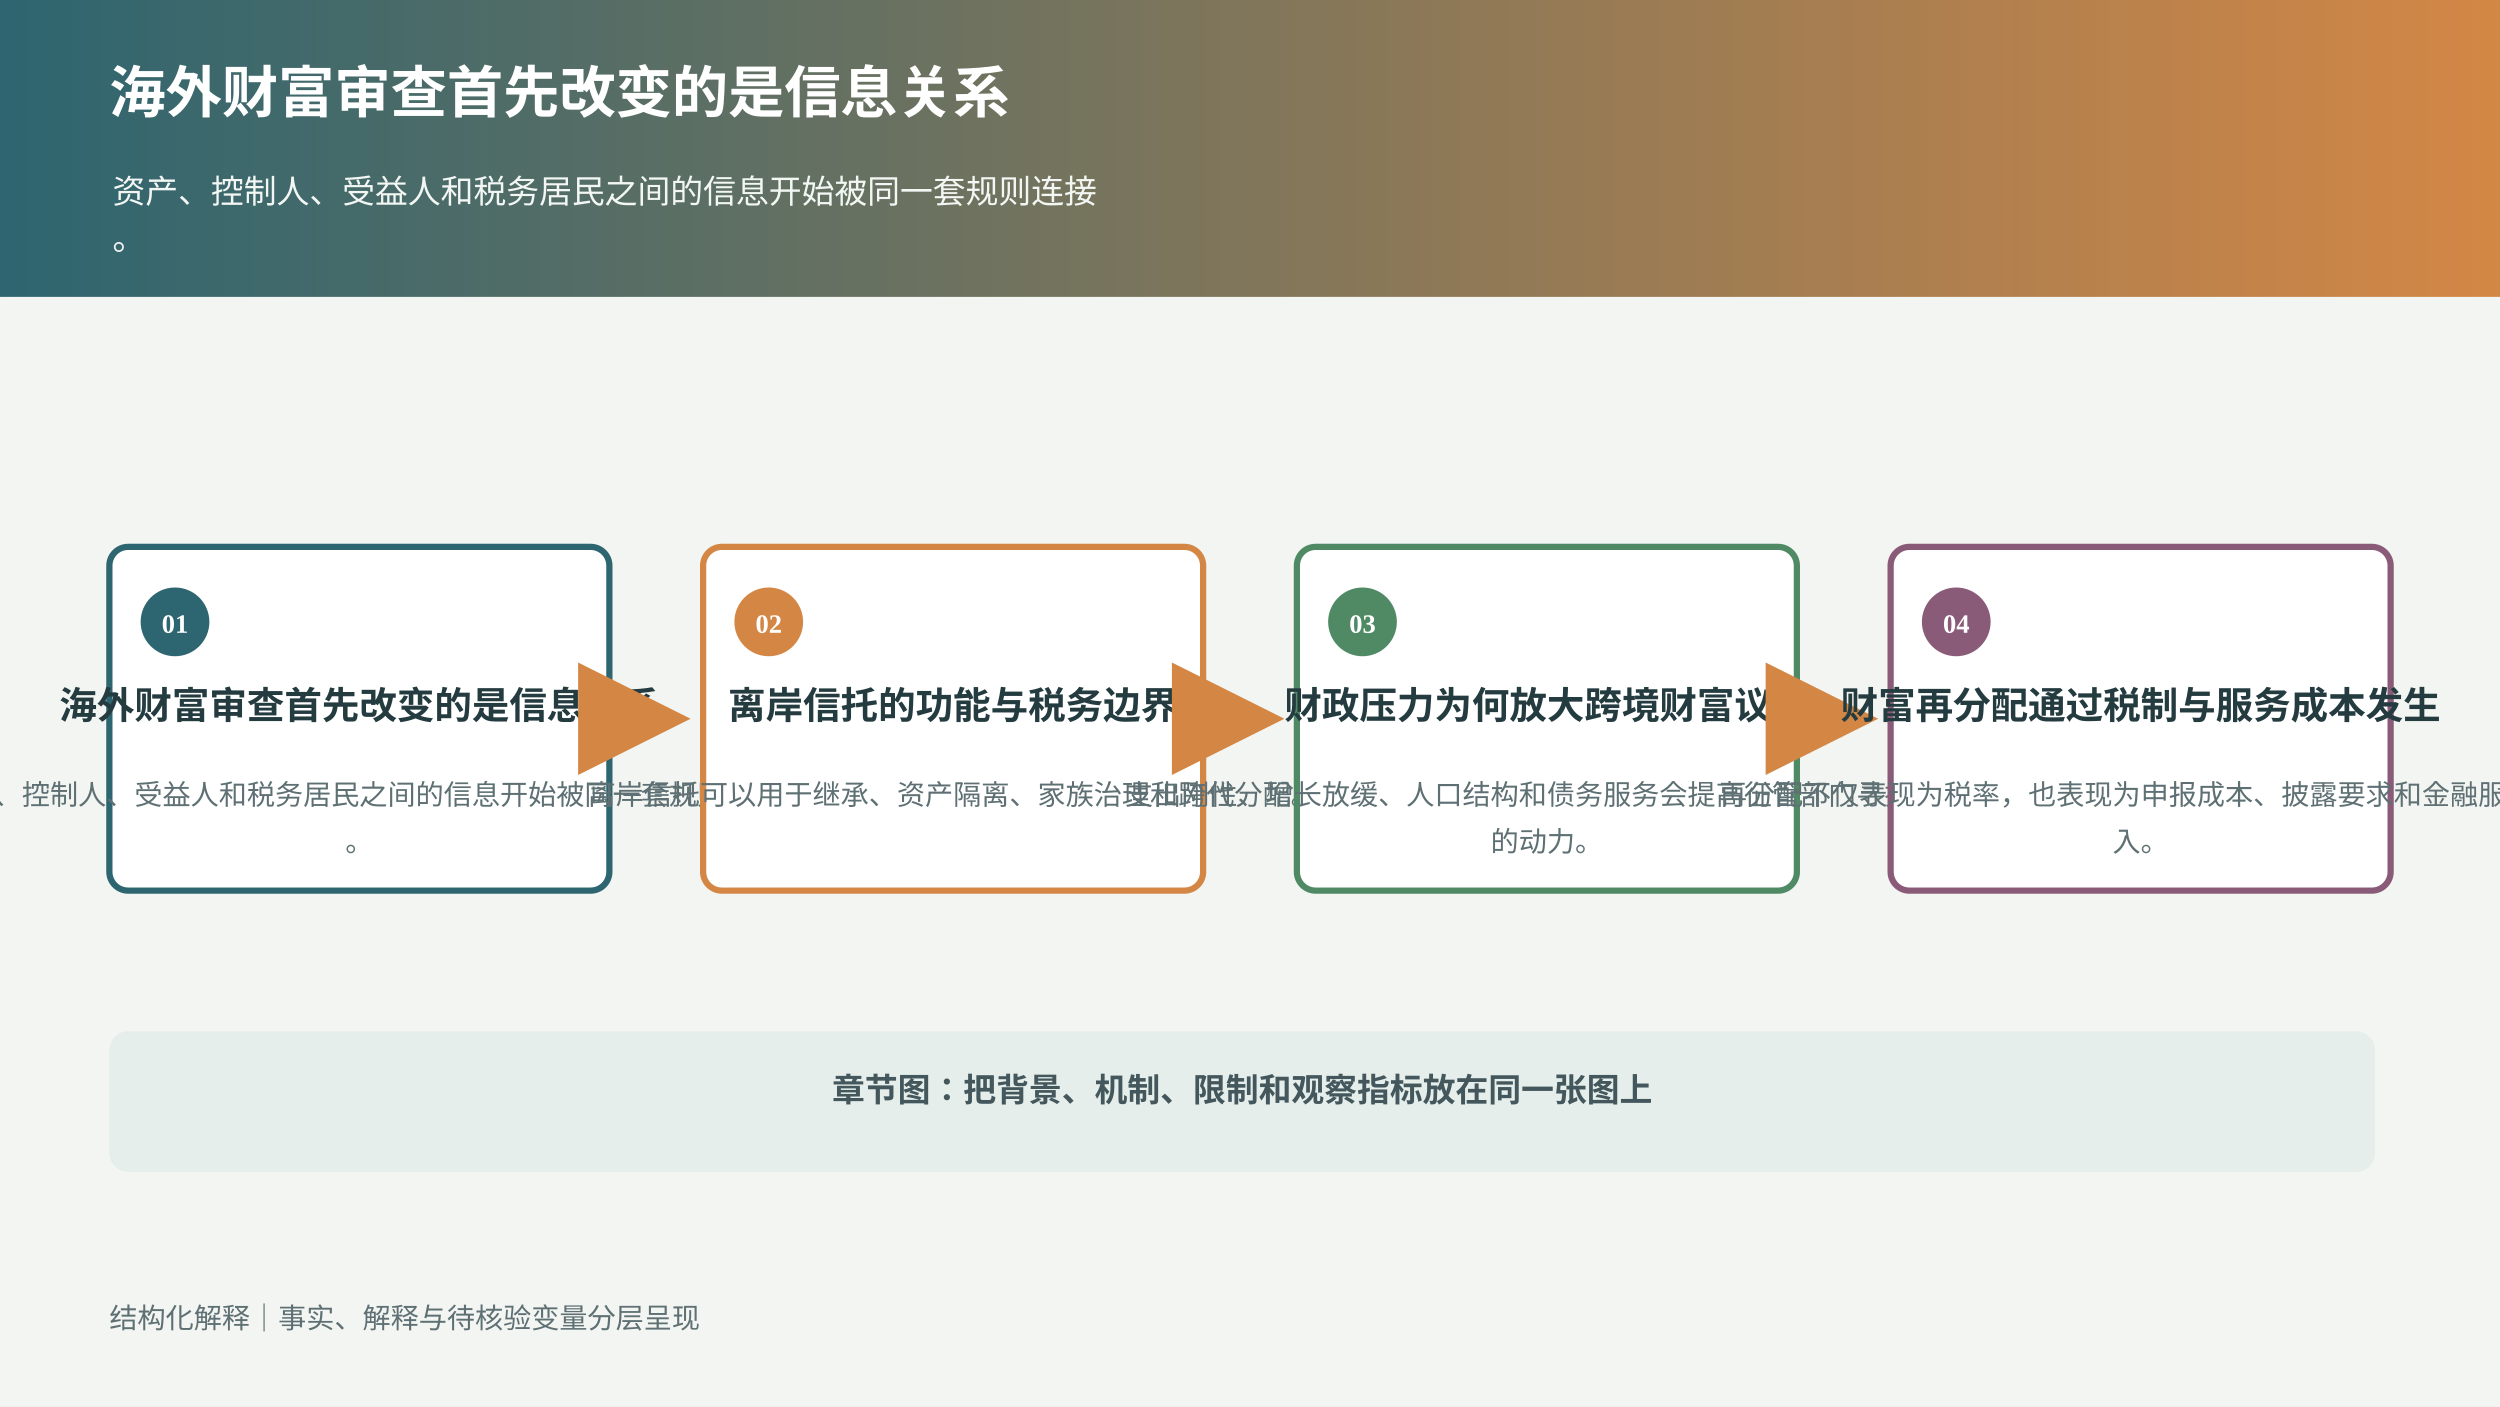
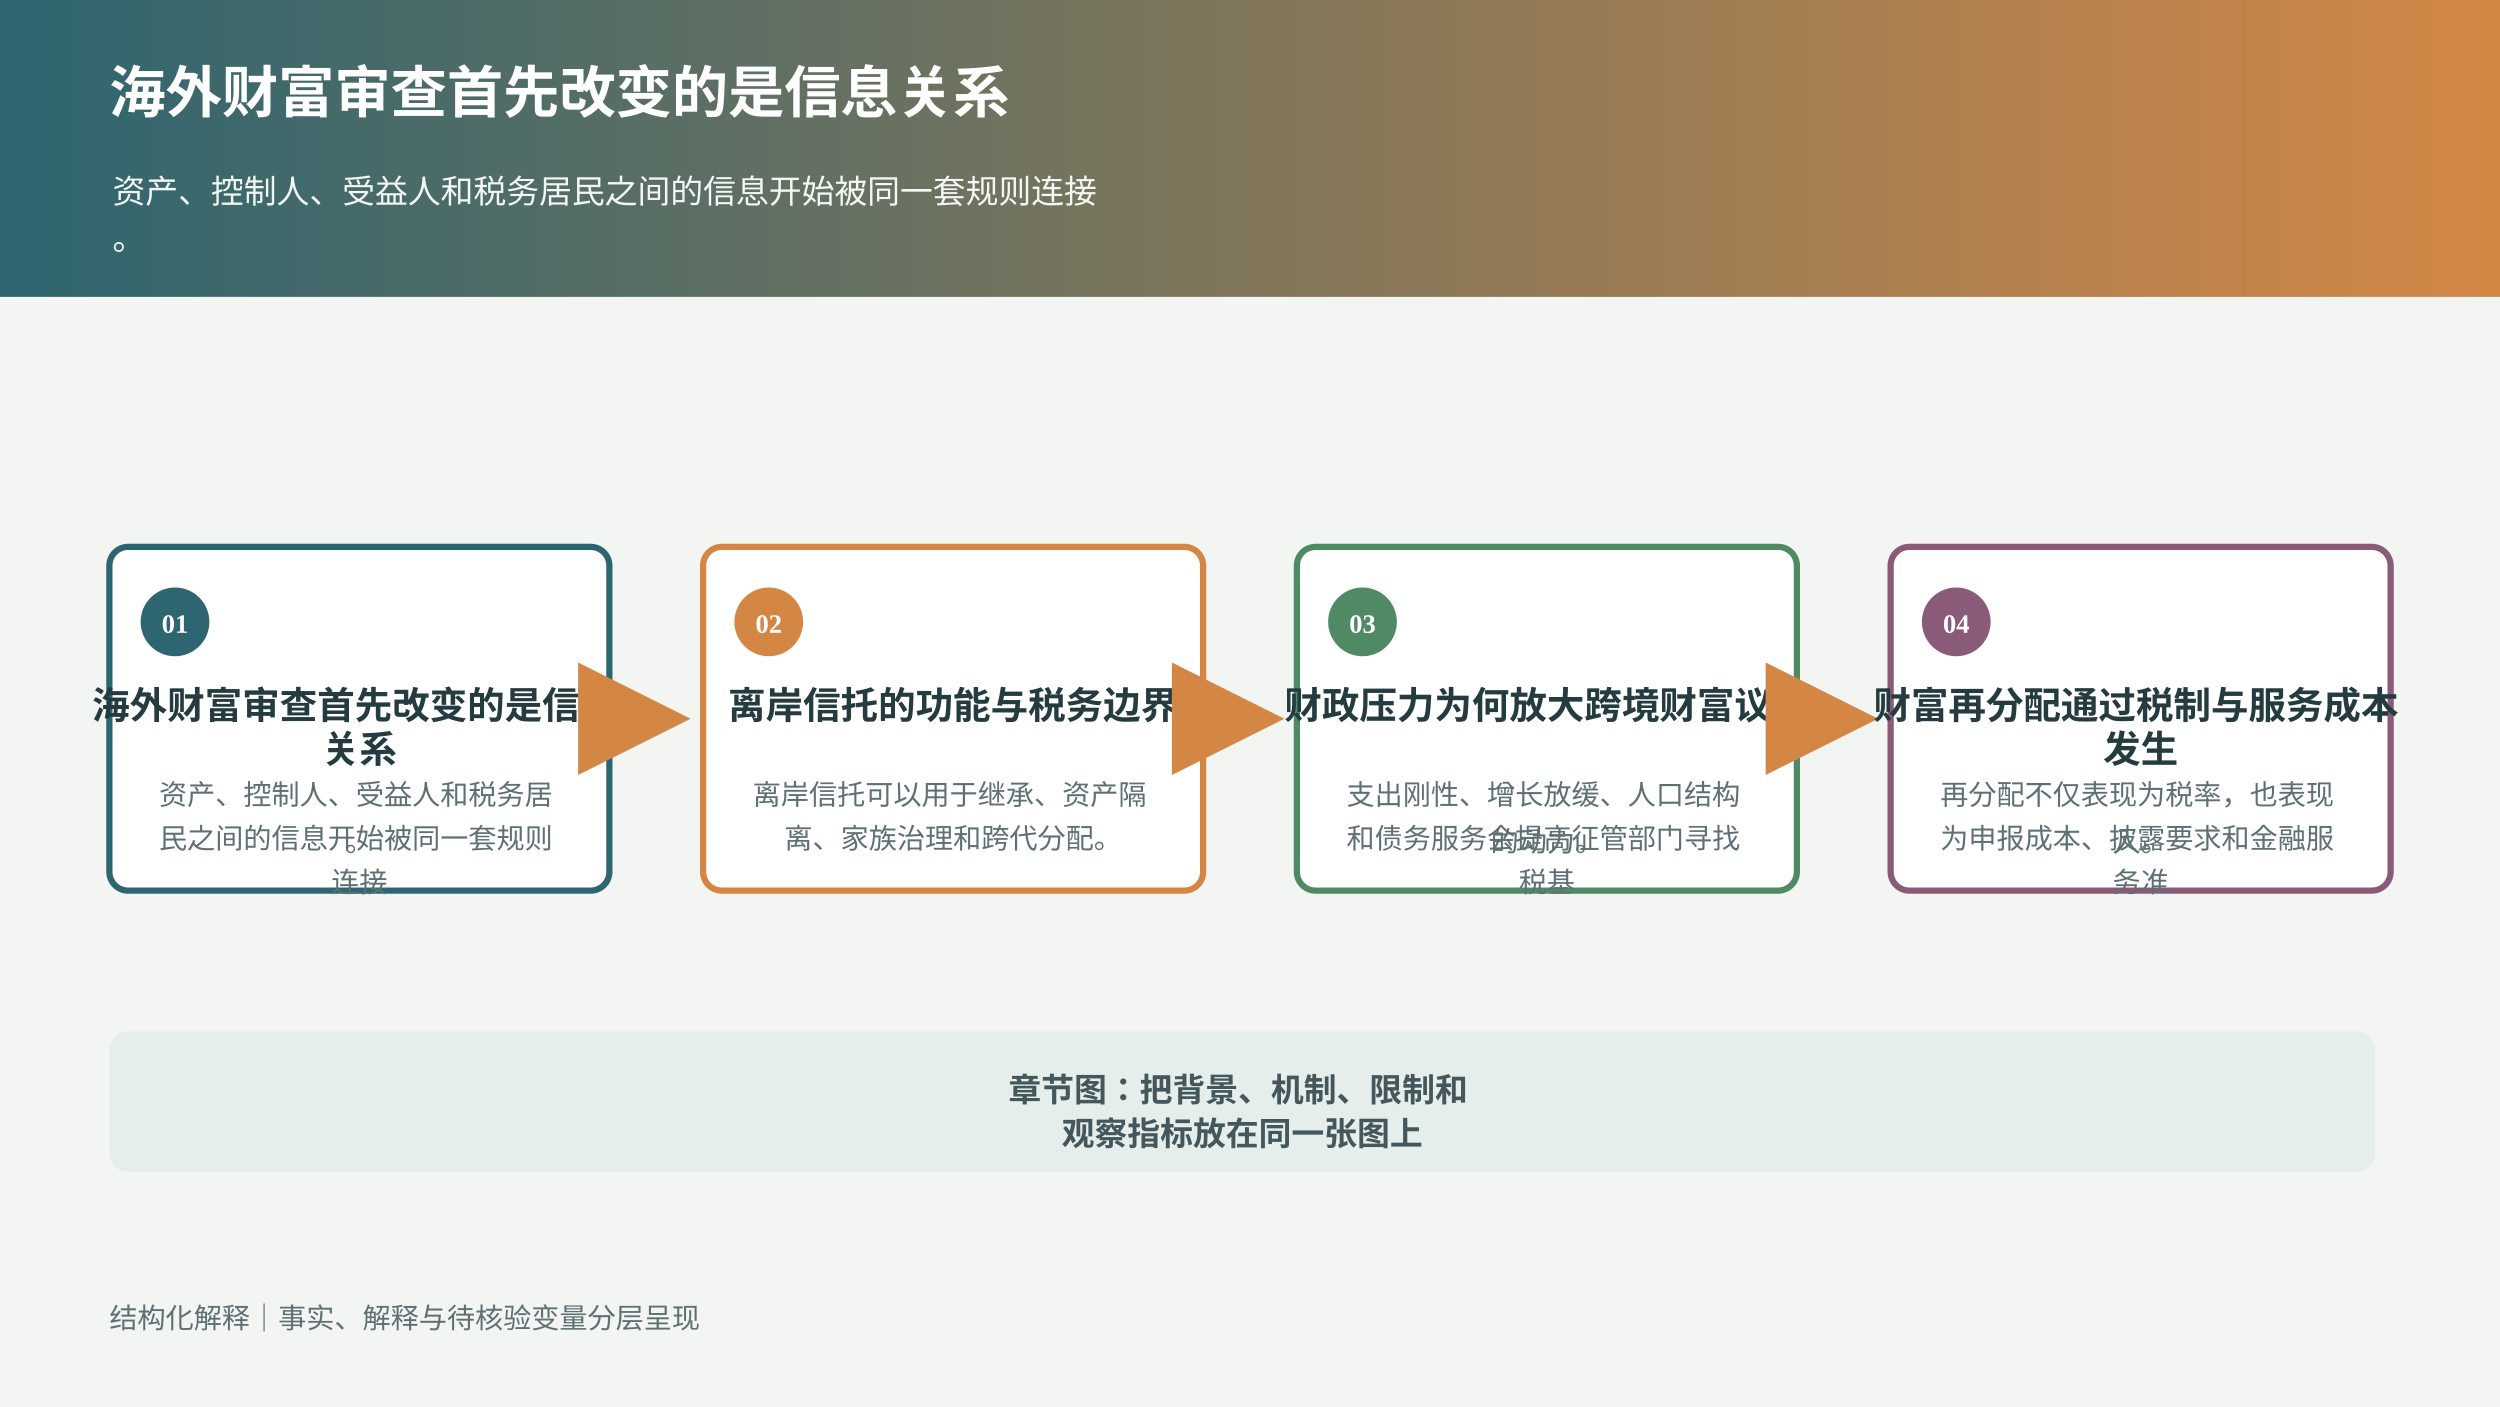
<svg xmlns="http://www.w3.org/2000/svg" width="1600" height="900" viewBox="0 0 1600 900" role="img">
  <defs>
    <linearGradient id="h" x1="0" x2="1">
      <stop stop-color="#2d6570" />
      <stop offset="1" stop-color="#d48745" />
    </linearGradient>
    <marker id="arr" markerWidth="12" markerHeight="12" refX="10" refY="6" orient="auto">
      <path d="M0 0L12 6L0 12Z" fill="#d48745" />
    </marker>
  </defs>
  <rect width="1600" height="900" fill="#f3f5f2" />
  <rect width="1600" height="190" fill="url(#h)" />
  <text x="70" y="72" text-anchor="start" font-size="36" font-weight="800" fill="#fff">海外财富审查首先改变的是信息关系</text>
  <text x="72" y="130" text-anchor="start" font-size="21" font-weight="500" fill="#f3f7f4">资产、控制人、受益人和税务居民之间的信息开始被同一套规则连接</text>
  <text x="72" y="160" text-anchor="start" font-size="21" font-weight="500" fill="#f3f7f4">。</text>
  <rect x="70" y="350" width="320" height="220" rx="12" fill="#fff" stroke="#2d6570" stroke-width="4" />
  <circle cx="112" cy="398" r="22" fill="#2d6570" />
  <text x="112" y="405" text-anchor="middle" font-size="17" fill="#fff" font-weight="700">01</text>
-   <text x="230" y="460" text-anchor="middle" font-size="24" font-weight="700" fill="#243b40">海外财富审查首先改变的是信息关系</text>
-   <text x="230" y="515" text-anchor="middle" font-size="18" font-weight="500" fill="#5e7073">资产、控制人、受益人和税务居民之间的信息开始被同一套规则连接</text>
+   <text x="230" y="460" text-anchor="middle" font-size="24" font-weight="700" fill="#243b40">
+     <tspan x="230" y="460">海外财富审查首先改变的是信息</tspan>
+     <tspan x="230" y="488">关系</tspan>
+   </text>
+   <text x="230" y="515" text-anchor="middle" font-size="18" font-weight="500" fill="#5e7073">
+     <tspan x="230" y="515">资产、控制人、受益人和税务居</tspan>
+     <tspan x="230" y="543">民之间的信息开始被同一套规则</tspan>
+     <tspan x="230" y="571">连接</tspan>
+   </text>
  <text x="230" y="545" text-anchor="middle" font-size="18" font-weight="500" fill="#5e7073">。</text>
  <path d="M398 460H430" stroke="#d48745" stroke-width="6" marker-end="url(#arr)" />
  <rect x="450" y="350" width="320" height="220" rx="12" fill="#fff" stroke="#d48745" stroke-width="4" />
  <circle cx="492" cy="398" r="22" fill="#d48745" />
  <text x="492" y="405" text-anchor="middle" font-size="17" fill="#fff" font-weight="700">02</text>
  <text x="610" y="460" text-anchor="middle" font-size="24" font-weight="700" fill="#243b40">离岸信托的功能与税务边界</text>
-   <text x="610" y="515" text-anchor="middle" font-size="18" font-weight="500" fill="#5e7073">离岸信托可以用于继承、资产隔离、家族治理和跨代分配。</text>
+   <text x="610" y="515" text-anchor="middle" font-size="18" font-weight="500" fill="#5e7073">
+     <tspan x="610" y="515">离岸信托可以用于继承、资产隔</tspan>
+     <tspan x="610" y="543">离、家族治理和跨代分配。</tspan>
+   </text>
  <path d="M778 460H810" stroke="#d48745" stroke-width="6" marker-end="url(#arr)" />
  <rect x="830" y="350" width="320" height="220" rx="12" fill="#fff" stroke="#4f8a65" stroke-width="4" />
  <circle cx="872" cy="398" r="22" fill="#4f8a65" />
  <text x="872" y="405" text-anchor="middle" font-size="17" fill="#fff" font-weight="700">03</text>
  <text x="990" y="460" text-anchor="middle" font-size="24" font-weight="700" fill="#243b40">财政压力为何放大跨境财富议题</text>
-   <text x="990" y="515" text-anchor="middle" font-size="18" font-weight="500" fill="#5e7073">支出刚性、增长放缓、人口结构和债务服务会提高征管部门寻找税基</text>
+   <text x="990" y="515" text-anchor="middle" font-size="18" font-weight="500" fill="#5e7073">
+     <tspan x="990" y="515">支出刚性、增长放缓、人口结构</tspan>
+     <tspan x="990" y="543">和债务服务会提高征管部门寻找</tspan>
+     <tspan x="990" y="571">税基</tspan>
+   </text>
  <text x="990" y="545" text-anchor="middle" font-size="18" font-weight="500" fill="#5e7073">的动力。</text>
  <path d="M1158 460H1190" stroke="#d48745" stroke-width="6" marker-end="url(#arr)" />
  <rect x="1210" y="350" width="320" height="220" rx="12" fill="#fff" stroke="#8a5b78" stroke-width="4" />
  <circle cx="1252" cy="398" r="22" fill="#8a5b78" />
  <text x="1252" y="405" text-anchor="middle" font-size="17" fill="#fff" font-weight="700">04</text>
-   <text x="1370" y="460" text-anchor="middle" font-size="24" font-weight="700" fill="#243b40">财富再分配通过税制与服务成本发生</text>
-   <text x="1370" y="515" text-anchor="middle" font-size="18" font-weight="500" fill="#5e7073">再分配不仅表现为税率，也表现为申报成本、披露要求和金融服务准</text>
+   <text x="1370" y="460" text-anchor="middle" font-size="24" font-weight="700" fill="#243b40">
+     <tspan x="1370" y="460">财富再分配通过税制与服务成本</tspan>
+     <tspan x="1370" y="488">发生</tspan>
+   </text>
+   <text x="1370" y="515" text-anchor="middle" font-size="18" font-weight="500" fill="#5e7073">
+     <tspan x="1370" y="515">再分配不仅表现为税率，也表现</tspan>
+     <tspan x="1370" y="543">为申报成本、披露要求和金融服</tspan>
+     <tspan x="1370" y="571">务准</tspan>
+   </text>
  <text x="1370" y="545" text-anchor="middle" font-size="18" font-weight="500" fill="#5e7073">入。</text>
  <rect x="70" y="660" width="1450" height="90" rx="12" fill="#e5eeea" />
-   <text x="795" y="705" text-anchor="middle" font-size="21" font-weight="600" fill="#43575d">章节图：把背景、机制、限制和观察指标放在同一张图上</text>
+   <text x="795" y="705" text-anchor="middle" font-size="21" font-weight="600" fill="#43575d">
+     <tspan x="795" y="705">章节图：把背景、机制、限制和</tspan>
+     <tspan x="795" y="733">观察指标放在同一张图上</tspan>
+   </text>
  <text x="70" y="850" font-size="18" fill="#5e7073">结构化解释｜事实、解释与待核验变量分层呈现</text>
</svg>
